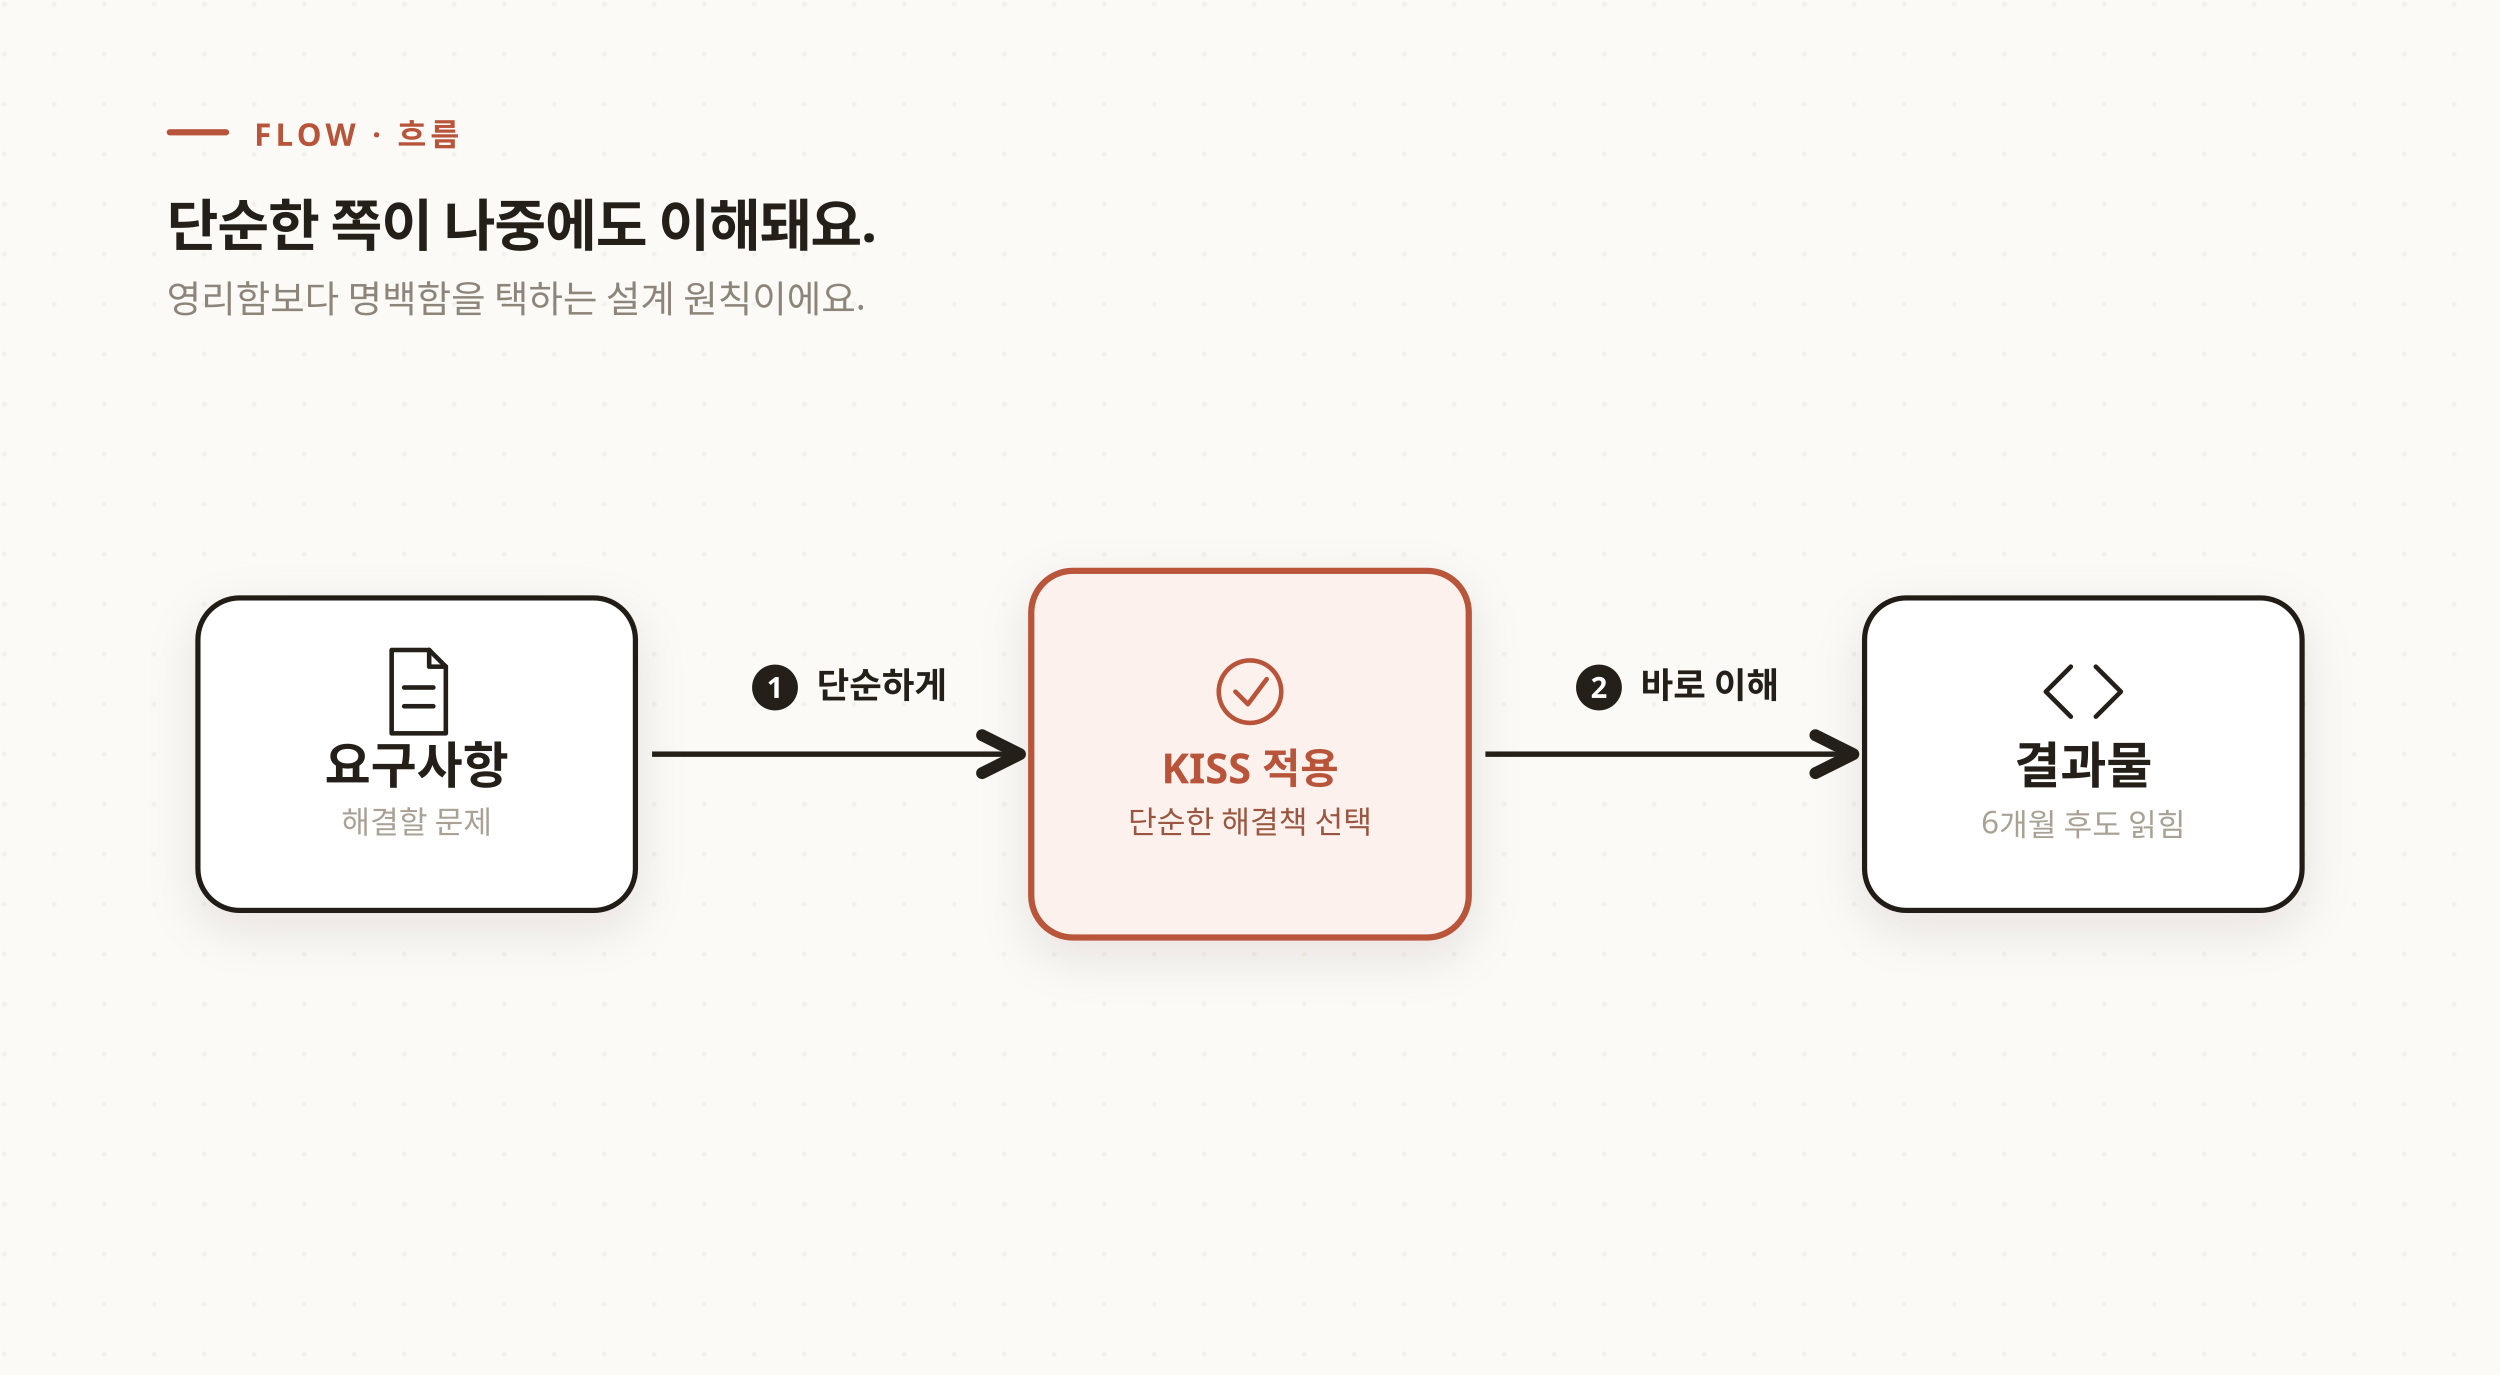
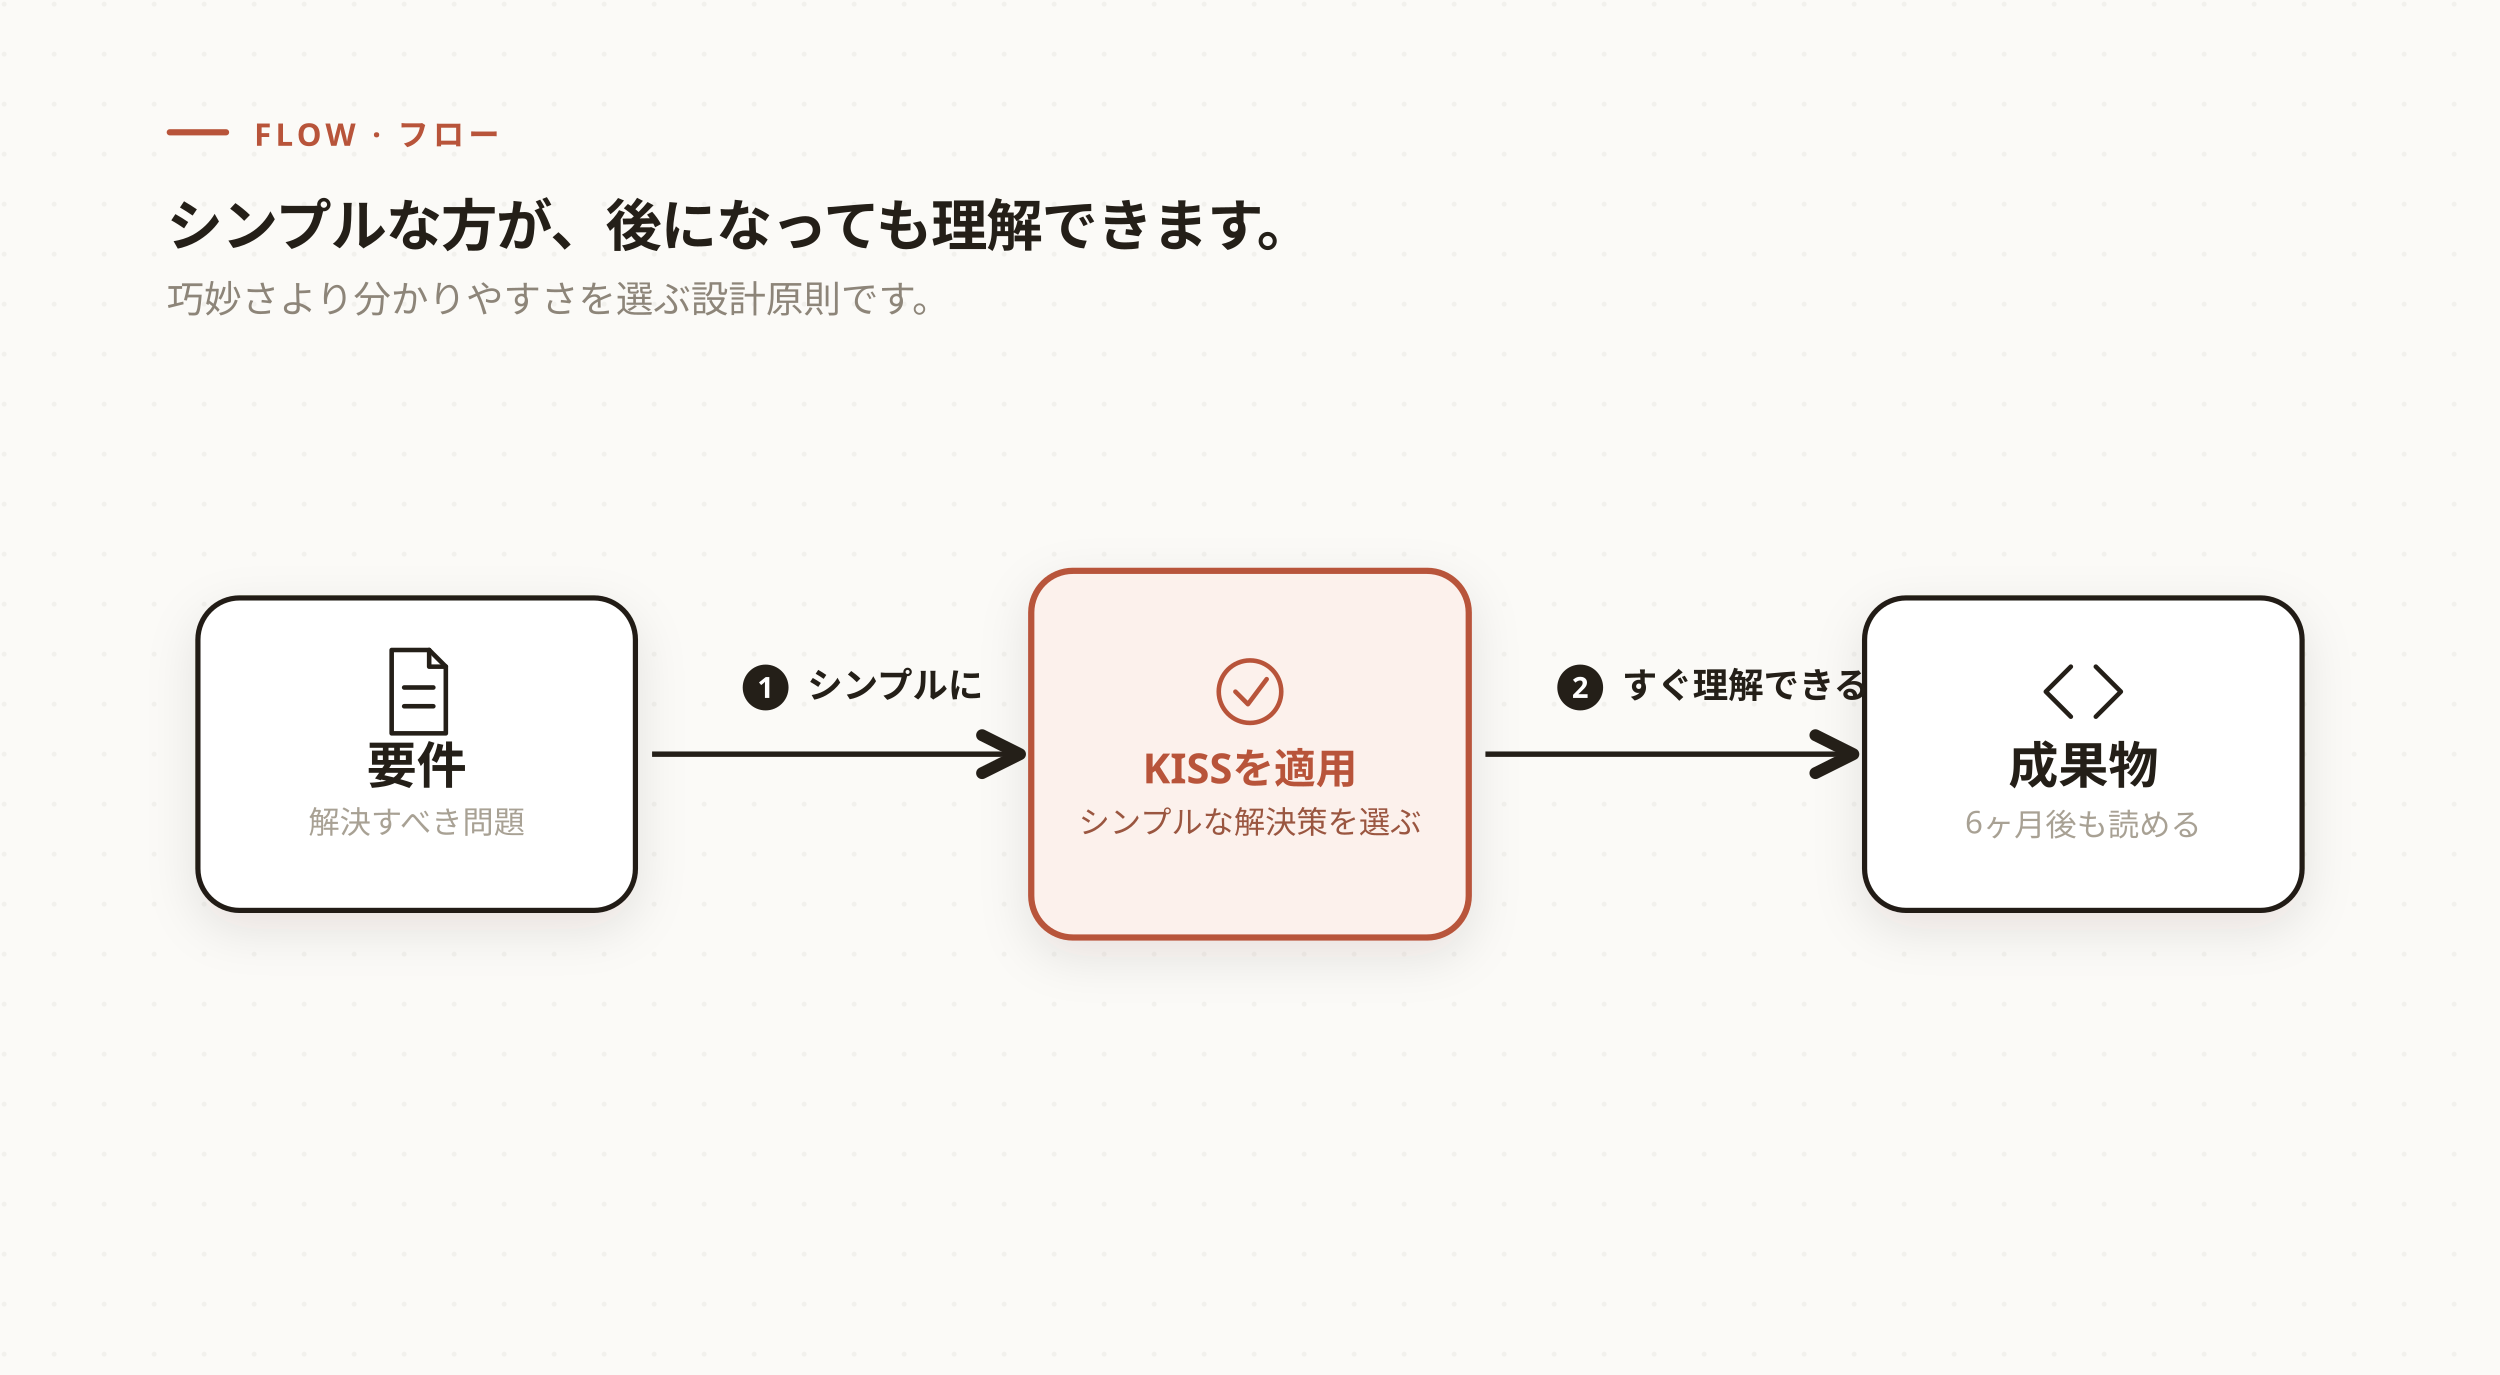
- <svg xmlns="http://www.w3.org/2000/svg" viewBox="0 0 1200 660" width="1200" height="660" role="img" font-family="AtoZ, Pretendard, sans-serif">
+ <svg xmlns="http://www.w3.org/2000/svg" viewBox="0 0 1200 660" width="1200" height="660" role="img" font-family="Noto Sans JP, sans-serif">
  <defs>
    <filter id="soft" x="-40%" y="-40%" width="180%" height="200%">
      <feDropShadow dx="0" dy="8" stdDeviation="12" flood-color="#2a2118" flood-opacity="0.10" />
    </filter>
    <marker id="ai" markerWidth="13" markerHeight="13" refX="8.5" refY="6" orient="auto">
      <path d="M2.5 2.5 L9.5 6 L2.5 9.5" fill="none" stroke="#241f18" stroke-width="2.2" stroke-linecap="round" stroke-linejoin="round" />
    </marker>
    <marker id="aa" markerWidth="13" markerHeight="13" refX="8.5" refY="6" orient="auto">
      <path d="M2.5 2.5 L9.5 6 L2.5 9.5" fill="none" stroke="#b8543a" stroke-width="2.2" stroke-linecap="round" stroke-linejoin="round" />
    </marker>
    <pattern id="dots" width="24" height="24" patternUnits="userSpaceOnUse">
      <circle cx="2" cy="2" r="1.2" fill="#241f18" fill-opacity="0.04" />
    </pattern>
  </defs>
  <rect width="1200" height="660" fill="#fbfaf7" />
  <rect width="1200" height="660" fill="url(#dots)" />
  <rect x="80" y="62" width="30" height="3" rx="1.5" fill="#b8543a" />
-   <text x="122" y="70" font-size="15" font-weight="700" letter-spacing="2" fill="#b8543a">FLOW · 흐름</text>
-   <text x="80" y="118" font-size="27" font-weight="800" fill="#241f18" letter-spacing="-0.5">단순한 쪽이 나중에도 이해돼요.</text>
-   <text x="80" y="150" font-size="18" font-weight="500" fill="#8d8579">영리함보다 명백함을 택하는 설계 원칙이에요.</text>
+   <text x="122" y="70" font-size="15" font-weight="700" letter-spacing="2" fill="#b8543a">FLOW · フロー</text>
+   <text x="80" y="118" font-size="27" font-weight="800" fill="#241f18" letter-spacing="-0.5">シンプルな方が、後になっても理解できます。</text>
+   <text x="80" y="150" font-size="18" font-weight="500" fill="#8d8579">巧妙さより分かりやすさを選ぶ設計原則です。</text>
  <g filter="url(#soft)">
    <rect x="95" y="287" width="210" height="150" rx="20" fill="#ffffff" stroke="#241f18" stroke-width="2.5" />
  </g>
  <g stroke="#241f18" stroke-width="2.2" fill="none" stroke-linecap="round" stroke-linejoin="round" transform="translate(200 332)">
    <path d="M-12 -20 H6 l8 8 V20 H-12 Z" />
    <path d="M6 -20 V-12 H14" />
    <line x1="-6" y1="-2" x2="8" y2="-2" />
    <line x1="-6" y1="7" x2="8" y2="7" />
  </g>
-   <text x="200" y="376" text-anchor="middle" font-size="24" font-weight="800" fill="#241f18">요구사항</text>
-   <text x="200" y="400" text-anchor="middle" font-size="15" font-weight="500" fill="#a8a194">해결할 문제</text>
+   <text x="200" y="376" text-anchor="middle" font-size="24" font-weight="800" fill="#241f18">要件</text>
+   <text x="200" y="400" text-anchor="middle" font-size="15" font-weight="500" fill="#a8a194">解決すべき問題</text>
  <g filter="url(#soft)">
    <rect x="495" y="274" width="210" height="176" rx="20" fill="#fcf1ec" stroke="#b8543a" stroke-width="3" />
  </g>
  <g stroke="#b8543a" stroke-width="2.2" fill="none" stroke-linecap="round" stroke-linejoin="round" transform="translate(600 332)">
    <circle cx="0" cy="0" r="15" />
    <path d="M-7 0 L-1 6 L8 -6" />
  </g>
-   <text x="600" y="376" text-anchor="middle" font-size="20" font-weight="800" fill="#b8543a">KISS 적용</text>
-   <text x="600" y="400" text-anchor="middle" font-size="15" font-weight="500" fill="#9a5640">단순한 해결책 선택</text>
+   <text x="600" y="376" text-anchor="middle" font-size="20" font-weight="800" fill="#b8543a">KISSを適用</text>
+   <text x="600" y="400" text-anchor="middle" font-size="15" font-weight="500" fill="#9a5640">シンプルな解決策を選ぶ</text>
  <g filter="url(#soft)">
    <rect x="895" y="287" width="210" height="150" rx="20" fill="#ffffff" stroke="#241f18" stroke-width="2.5" />
  </g>
  <g stroke="#241f18" stroke-width="2.2" fill="none" stroke-linecap="round" stroke-linejoin="round" transform="translate(1000 332)">
    <path d="M-6 -12 L-18 0 L-6 12" />
    <path d="M6 -12 L18 0 L6 12" />
  </g>
-   <text x="1000" y="376" text-anchor="middle" font-size="24" font-weight="800" fill="#241f18">결과물</text>
-   <text x="1000" y="400" text-anchor="middle" font-size="15" font-weight="500" fill="#a8a194">6개월 후도 읽힘</text>
+   <text x="1000" y="376" text-anchor="middle" font-size="24" font-weight="800" fill="#241f18">成果物</text>
+   <text x="1000" y="400" text-anchor="middle" font-size="15" font-weight="500" fill="#a8a194">6ヶ月後も読める</text>
  <line x1="313" y1="362" x2="487" y2="362" stroke="#241f18" stroke-width="2.6" marker-end="url(#ai)" />
-   <g transform="translate(372 330)">
+   <g transform="translate(367.5 330)">
    <circle r="11" fill="#241f18" />
    <text y="5" text-anchor="middle" font-size="14" font-weight="700" fill="#fff">1</text>
-     <text x="20" y="5" font-size="17" font-weight="600" fill="#241f18">단순하게</text>
+     <text x="20" y="5" font-size="17" font-weight="600" fill="#241f18">シンプルに</text>
  </g>
  <line x1="713" y1="362" x2="887" y2="362" stroke="#241f18" stroke-width="2.6" marker-end="url(#ai)" />
-   <g transform="translate(767.5 330)">
+   <g transform="translate(758.5 330)">
    <circle r="11" fill="#241f18" />
    <text y="5" text-anchor="middle" font-size="14" font-weight="700" fill="#fff">2</text>
-     <text x="20" y="5" font-size="17" font-weight="600" fill="#241f18">바로 이해</text>
+     <text x="20" y="5" font-size="17" font-weight="600" fill="#241f18">すぐ理解できる</text>
  </g>
</svg>
